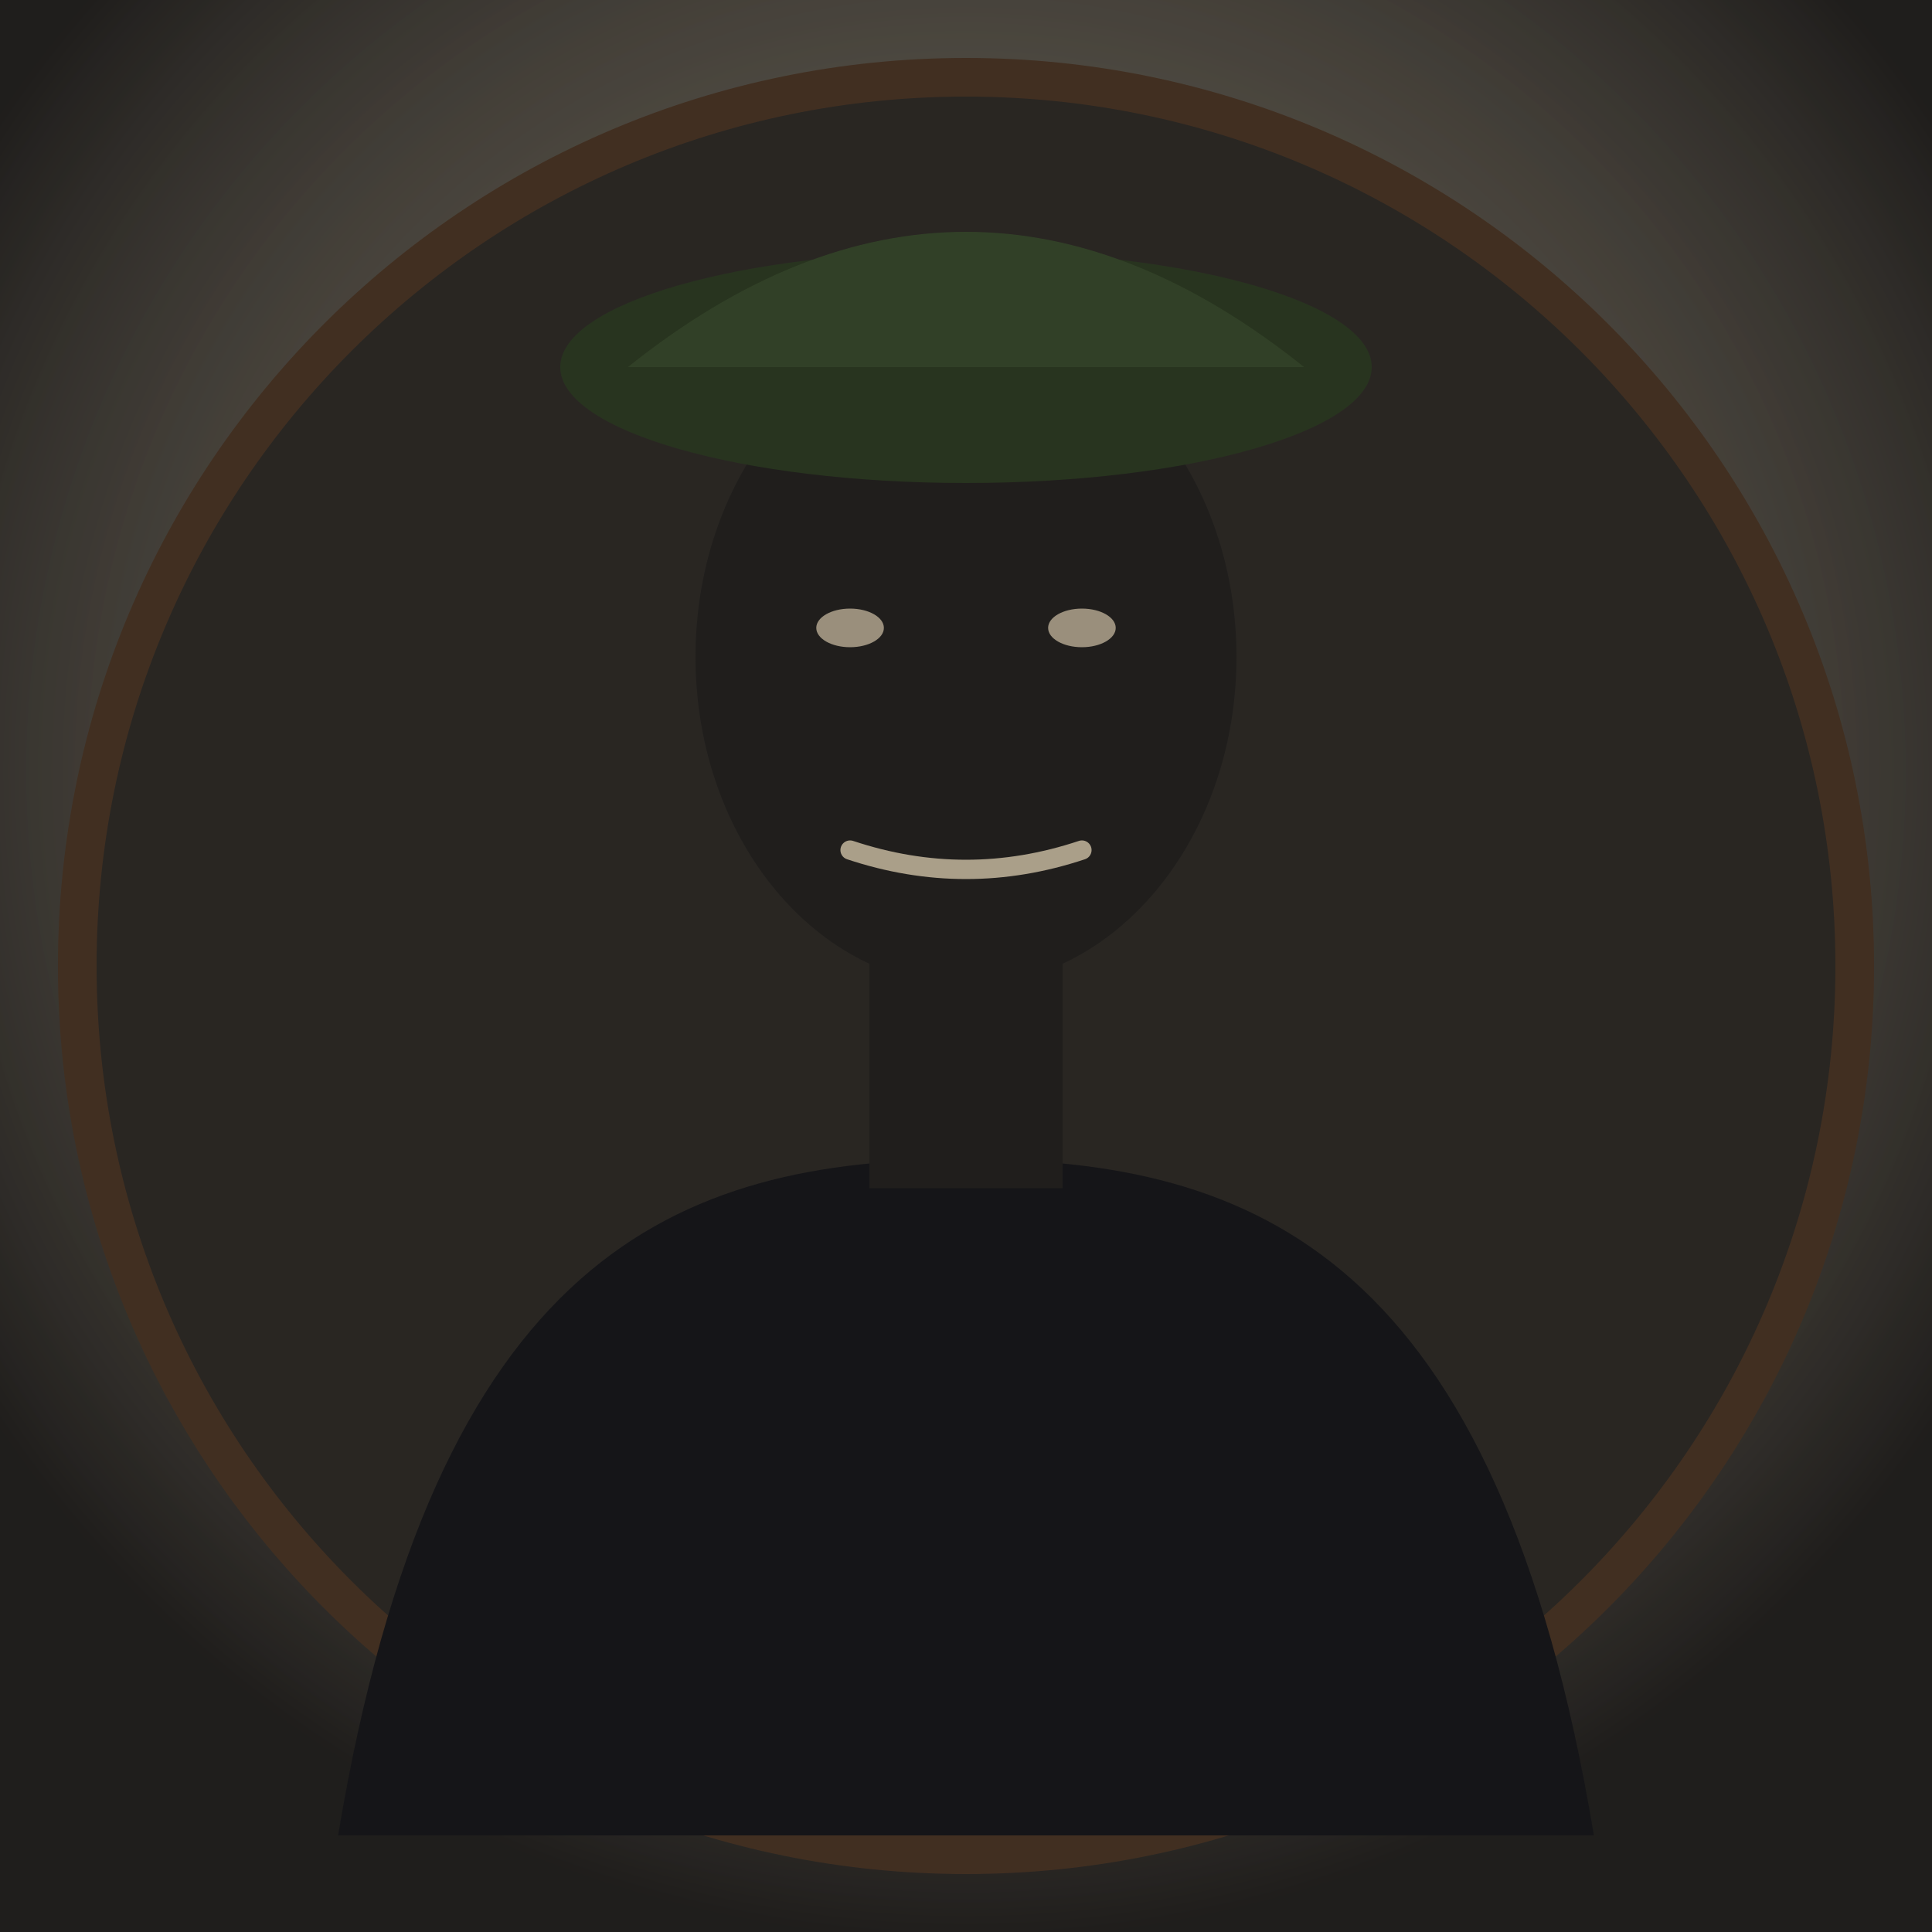
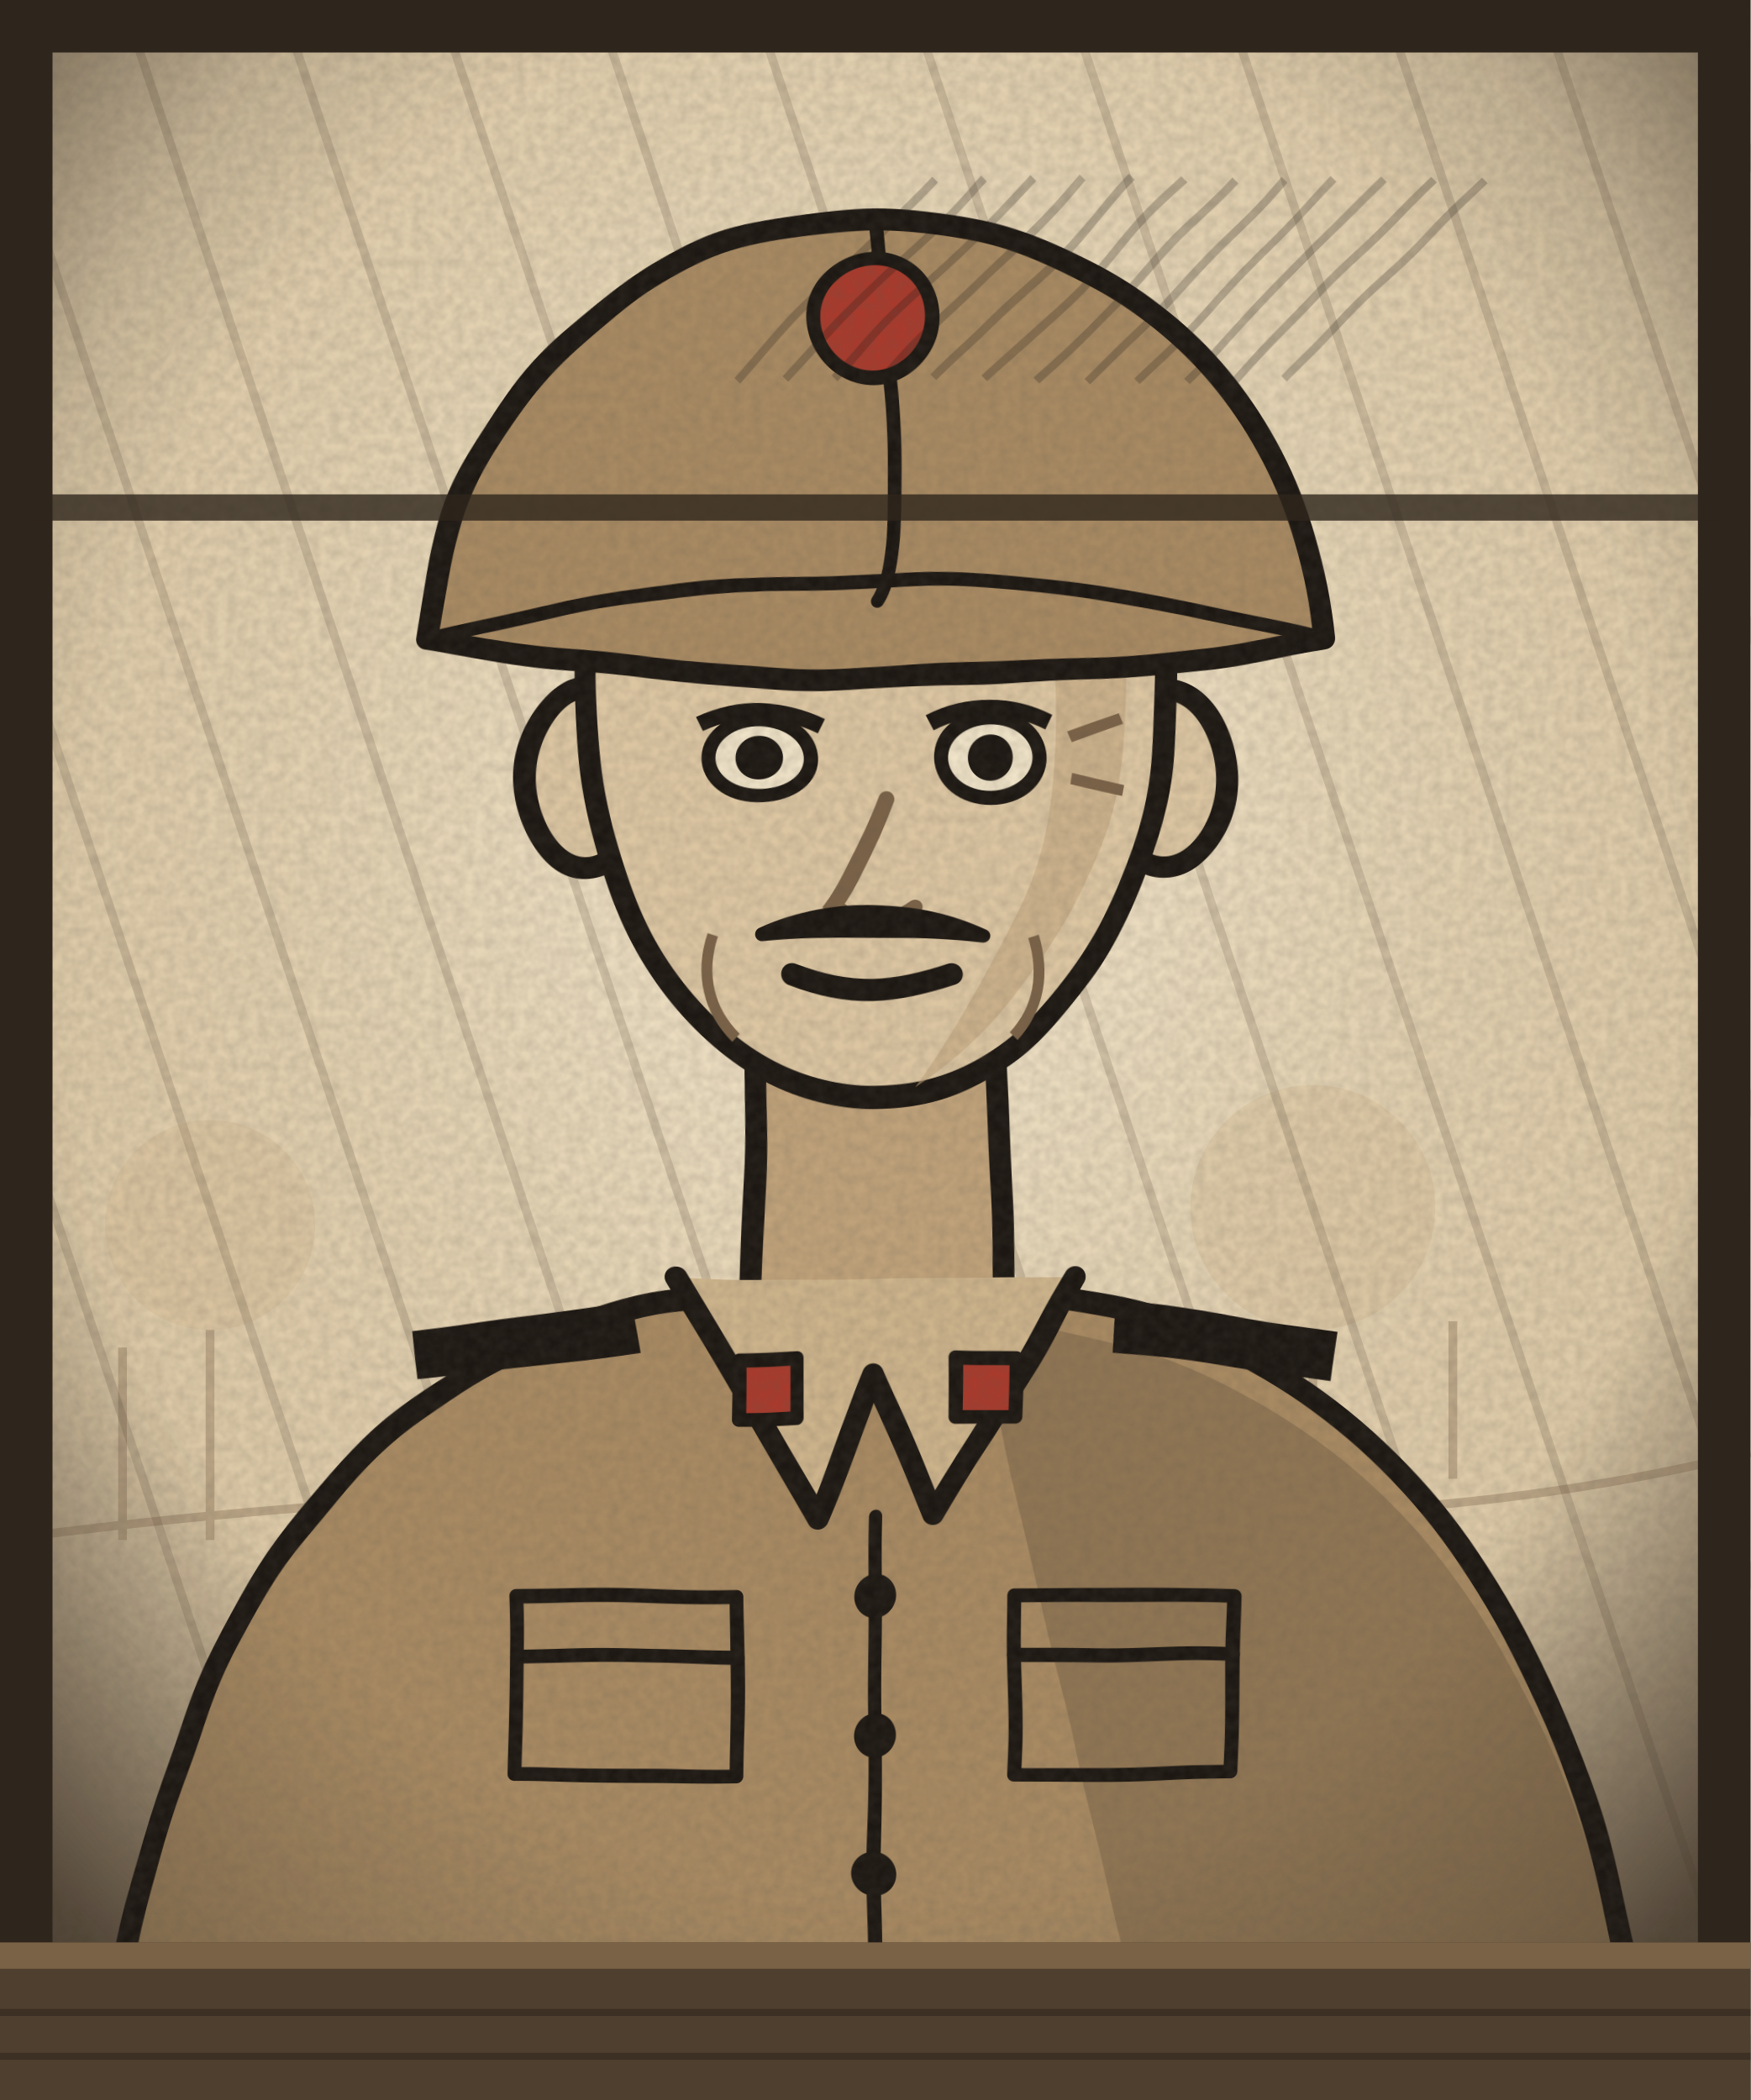
- <svg xmlns="http://www.w3.org/2000/svg" viewBox="0 0 200 200" width="100%" height="100%">
+ <svg xmlns="http://www.w3.org/2000/svg" viewBox="0 0 200 240" width="200" height="240">
  <defs>
-     <radialGradient id="frost" cx="50%" cy="40%" r="60%">
-       <stop offset="0%" stop-color="#E8D8BA" stop-opacity="0.3" />
-       <stop offset="100%" stop-color="#242220" stop-opacity="0.9" />
+     <radialGradient id="kinh" cx="50%" cy="38%" r="70%">
+       <stop offset="0%" stop-color="#f6ecd4" stop-opacity="0.9" />
+       <stop offset="70%" stop-color="#cdb48c" stop-opacity="0.55" />
+       <stop offset="100%" stop-color="#4f3f2e" stop-opacity="0.85" />
    </radialGradient>
-     <filter id="blurFilter">
-       <feGaussianBlur stdDeviation="1.5" />
+     <filter id="hat" x="0" y="0" width="100%" height="100%">
+       <feTurbulence type="fractalNoise" baseFrequency="0.85" numOctaves="2" seed="116" />
+       <feColorMatrix values="0 0 0 0 0.11  0 0 0 0 0.09  0 0 0 0 0.07  0 0 0 0.55 -0.12" />
+       <feComposite in2="SourceGraphic" operator="in" />
    </filter>
+     <filter id="net" x="-5%" y="-5%" width="110%" height="110%">
+       <feTurbulence type="fractalNoise" baseFrequency="0.04" numOctaves="2" seed="3" result="n" />
+       <feDisplacementMap in="SourceGraphic" in2="n" scale="1.6" />
+     </filter>
+     <radialGradient id="toi" cx="50%" cy="45%" r="75%">
+       <stop offset="60%" stop-color="#1c1712" stop-opacity="0" />
+       <stop offset="100%" stop-color="#1c1712" stop-opacity="0.45" />
+     </radialGradient>
  </defs>
-   <rect width="200" height="200" fill="#1F1E1D" />
-   <rect width="200" height="200" fill="url(#frost)" />
-   <circle cx="100" cy="100" r="92" fill="#2E2B27" stroke="#4A3525" stroke-width="4" />
-   <path d="M35,190 C45,130 70,120 100,120 C130,120 155,130 165,190 Z" fill="#18181B" />
-   <rect x="90" y="95" width="20" height="28" fill="#242220" />
-   <ellipse cx="100" cy="68" rx="28" ry="34" fill="#242220" />
-   <ellipse cx="88" cy="65" rx="3.5" ry="2" fill="#E8D8BA" opacity="0.7" />
-   <ellipse cx="112" cy="65" rx="3.5" ry="2" fill="#E8D8BA" opacity="0.7" />
-   <path d="M88,88 Q100,92 112,88" stroke="#E8D8BA" stroke-width="2" fill="none" opacity="0.8" stroke-linecap="round" />
-   <ellipse cx="100" cy="38" rx="42" ry="12" fill="#2D3B23" />
-   <path d="M65,38 Q100,10 135,38 Z" fill="#38492C" />
-   <rect width="200" height="200" fill="black" opacity="0.12" style="mix-blend-mode: multiply;" />
+   <rect width="200" height="240" fill="#efe3c8" />
+   <rect width="200" height="240" fill="url(#kinh)" />
+   <g opacity="0.35" stroke="#7a6247" stroke-width="1">
+     <path d="M0 176 Q60 168 110 172 T200 166" fill="none" />
+     <path d="M14 176 v-22 M24 176 v-30 M150 170 v-26 M166 169 v-18" />
+     <circle cx="24" cy="140" r="12" fill="#cdb48c" stroke="none" />
+     <circle cx="150" cy="138" r="14" fill="#cdb48c" stroke="none" />
+   </g>
+   <g stroke="#4f3f2e" stroke-width="1" opacity="0.18">
+     <line x1="-40" y1="0" x2="40" y2="240" />
+     <line x1="-22" y1="0" x2="58" y2="240" />
+     <line x1="-4" y1="0" x2="76" y2="240" />
+     <line x1="14" y1="0" x2="94" y2="240" />
+     <line x1="32" y1="0" x2="112" y2="240" />
+     <line x1="50" y1="0" x2="130" y2="240" />
+     <line x1="68" y1="0" x2="148" y2="240" />
+     <line x1="86" y1="0" x2="166" y2="240" />
+     <line x1="104" y1="0" x2="184" y2="240" />
+     <line x1="122" y1="0" x2="202" y2="240" />
+     <line x1="140" y1="0" x2="220" y2="240" />
+     <line x1="158" y1="0" x2="238" y2="240" />
+     <line x1="176" y1="0" x2="256" y2="240" />
+     <line x1="194" y1="0" x2="274" y2="240" />
+     <line x1="212" y1="0" x2="292" y2="240" />
+     <line x1="230" y1="0" x2="310" y2="240" />
+   </g>
+   <g filter="url(#net)">
+     <g transform="translate(0 6) translate(100 222) scale(1.14) translate(-100 -222)">
+       <path d="M88 124 L87 156 L113 156 L112 124 Z" fill="#bfa27a" stroke="#1c1712" stroke-width="2.2" stroke-linejoin="round" stroke-linecap="round" />
+       <path d="M22 240 C26 182 52 156 82 152           L118 152 C148 156 174 182 178 240 Z" fill="#a88a62" stroke="#1c1712" stroke-width="2.2" stroke-linejoin="round" stroke-linecap="round" />
+       <path d="M110 154 C148 158 172 184 178 240 L130 240 Z" fill="#1c1712" opacity="0.18" />
+       <path d="M80 150 L94 174 L100 160 L106 174 L120 150" fill="#cdb48c" stroke="#1c1712" stroke-width="2.2" stroke-linejoin="round" stroke-linecap="round" />
+       <path d="M54 158 l22 -3 M146 158 l-22 -3" stroke="#1c1712" stroke-width="5" />
+       <rect x="86" y="158" width="6" height="6" fill="#a83a2c" stroke="#1c1712" stroke-width="1.4" stroke-linejoin="round" stroke-linecap="round" />
+       <rect x="108" y="158" width="6" height="6" fill="#a83a2c" stroke="#1c1712" stroke-width="1.4" stroke-linejoin="round" stroke-linecap="round" />
+       <rect x="64" y="182" width="22" height="18" fill="none" stroke="#1c1712" stroke-width="1.4" stroke-linejoin="round" stroke-linecap="round" />
+       <path d="M64 188 H86" stroke="#1c1712" stroke-width="1.4" stroke-linejoin="round" stroke-linecap="round" />
+       <rect x="114" y="182" width="22" height="18" fill="none" stroke="#1c1712" stroke-width="1.4" stroke-linejoin="round" stroke-linecap="round" />
+       <path d="M114 188 H136" stroke="#1c1712" stroke-width="1.4" stroke-linejoin="round" stroke-linecap="round" />
+       <line x1="100" y1="174" x2="100" y2="240" stroke="#1c1712" stroke-width="1.4" stroke-linejoin="round" stroke-linecap="round" />
+       <circle cx="100" cy="182" r="2.2" fill="#1c1712" />
+       <circle cx="100" cy="196" r="2.2" fill="#1c1712" />
+       <circle cx="100" cy="210" r="2.2" fill="#1c1712" />
+       <circle cx="100" cy="224" r="2.2" fill="#1c1712" />
+       <g transform="rotate(0 100 136)">
+         <ellipse cx="71" cy="100" rx="6" ry="9" fill="#dcc6a2" stroke="#1c1712" stroke-width="2.2" stroke-linejoin="round" stroke-linecap="round" />
+         <ellipse cx="129" cy="100" rx="6" ry="9" fill="#dcc6a2" stroke="#1c1712" stroke-width="2.2" stroke-linejoin="round" stroke-linecap="round" />
+         <path d="M71 90 C71 56 129 56 129 90 C129 117.6 114.5 132 100 132 C85.5 132 71 117.6 71 90 Z" fill="#dcc6a2" stroke="#1c1712" stroke-width="2.2" stroke-linejoin="round" stroke-linecap="round" />
+         <path d="M110.15 66 C131 70 131 114 104 131 C120.3 110.4 123.2 86 110.15 66 Z" fill="#bfa27a" opacity="0.55" />
+         <path d="M81.4 87 Q88.4 84 95.4 87" fill="none" stroke="#1c1712" stroke-width="2.6" stroke-linecap="round" />
+         <path d="M104.6 87 Q111.6 84 118.6 87" fill="none" stroke="#1c1712" stroke-width="2.6" stroke-linecap="round" />
+         <ellipse cx="88.4" cy="98" rx="5" ry="4" fill="#efe3c8" stroke="#1c1712" stroke-width="1.4" stroke-linejoin="round" stroke-linecap="round" />
+         <circle cx="88.4" cy="98" r="2.3" fill="#1c1712" />
+         <path d="M82.4 94.6 Q88.4 91.6 94.4 94.6" fill="none" stroke="#1c1712" stroke-width="1.6" />
+         <ellipse cx="111.6" cy="98" rx="5" ry="4" fill="#efe3c8" stroke="#1c1712" stroke-width="1.4" stroke-linejoin="round" stroke-linecap="round" />
+         <circle cx="111.6" cy="98" r="2.3" fill="#1c1712" />
+         <path d="M105.6 94.6 Q111.6 91.6 117.6 94.6" fill="none" stroke="#1c1712" stroke-width="1.6" />
+         <path d="M101 102 q-3 8 -5 11 q4 3 8 0" fill="none" stroke="#7a6247" stroke-width="1.6" stroke-linecap="round" />
+         <path d="M92 120 Q100 123 108 120" fill="none" stroke="#1c1712" stroke-width="2.2" stroke-linejoin="round" stroke-linecap="round" />
+         <path d="M89 116 Q100 111 111 116 Q100 115 89 116 Z" fill="#1c1712" stroke="#1c1712" stroke-width="1.4" stroke-linejoin="round" stroke-linecap="round" />
+         <path d="M92 78 q8 -2 16 0 M84 116 q-2 6 2 10 M116 116 q2 6 -2 10 M119.6 96 l5 -2 M119.6 100 l5 1" fill="none" stroke="#7a6247" stroke-width="1.1" />
+         <path d="M55 86 C61 30 139 30 145 86 Q100 94 55 86 Z" fill="#a88a62" stroke="#1c1712" stroke-width="2.2" stroke-linejoin="round" stroke-linecap="round" />
+         <path d="M55 86 Q100 74 145 86" fill="none" stroke="#1c1712" stroke-width="1.4" stroke-linejoin="round" stroke-linecap="round" />
+         <path d="M100 44 Q104 76 100 82" fill="none" stroke="#1c1712" stroke-width="1.4" stroke-linejoin="round" stroke-linecap="round" />
+         <circle cx="100" cy="54" r="6" fill="#a83a2c" stroke="#1c1712" stroke-width="1.4" stroke-linejoin="round" stroke-linecap="round" />
+         <g stroke="#1c1712" stroke-width="0.8" opacity="0.25">
+           <line x1="86" y1="60" x2="106" y2="40" />
+           <line x1="91" y1="60" x2="111" y2="40" />
+           <line x1="96" y1="60" x2="116" y2="40" />
+           <line x1="101" y1="60" x2="121" y2="40" />
+           <line x1="106" y1="60" x2="126" y2="40" />
+           <line x1="111" y1="60" x2="131" y2="40" />
+           <line x1="116" y1="60" x2="136" y2="40" />
+           <line x1="121" y1="60" x2="141" y2="40" />
+           <line x1="126" y1="60" x2="146" y2="40" />
+           <line x1="131" y1="60" x2="151" y2="40" />
+           <line x1="136" y1="60" x2="156" y2="40" />
+           <line x1="141" y1="60" x2="161" y2="40" />
+         </g>
+       </g>
+     </g>
+   </g>
+   <rect width="200" height="240" fill="url(#toi)" />
+   <rect width="200" height="240" fill="#000" filter="url(#hat)" opacity="0.5" />
+   <rect x="3" y="3" width="194" height="234" fill="none" stroke="#2e251c" stroke-width="6" />
+   <line x1="3" y1="58" x2="197" y2="58" stroke="#2e251c" stroke-width="3" opacity="0.8" />
+   <rect x="0" y="222" width="200" height="18" fill="#4f3f2e" />
+   <rect x="0" y="222" width="200" height="3" fill="#7a6247" />
+   <path d="M0 230 H200 M0 235 H200" stroke="#2e251c" stroke-width="0.8" opacity="0.6" />
</svg>
